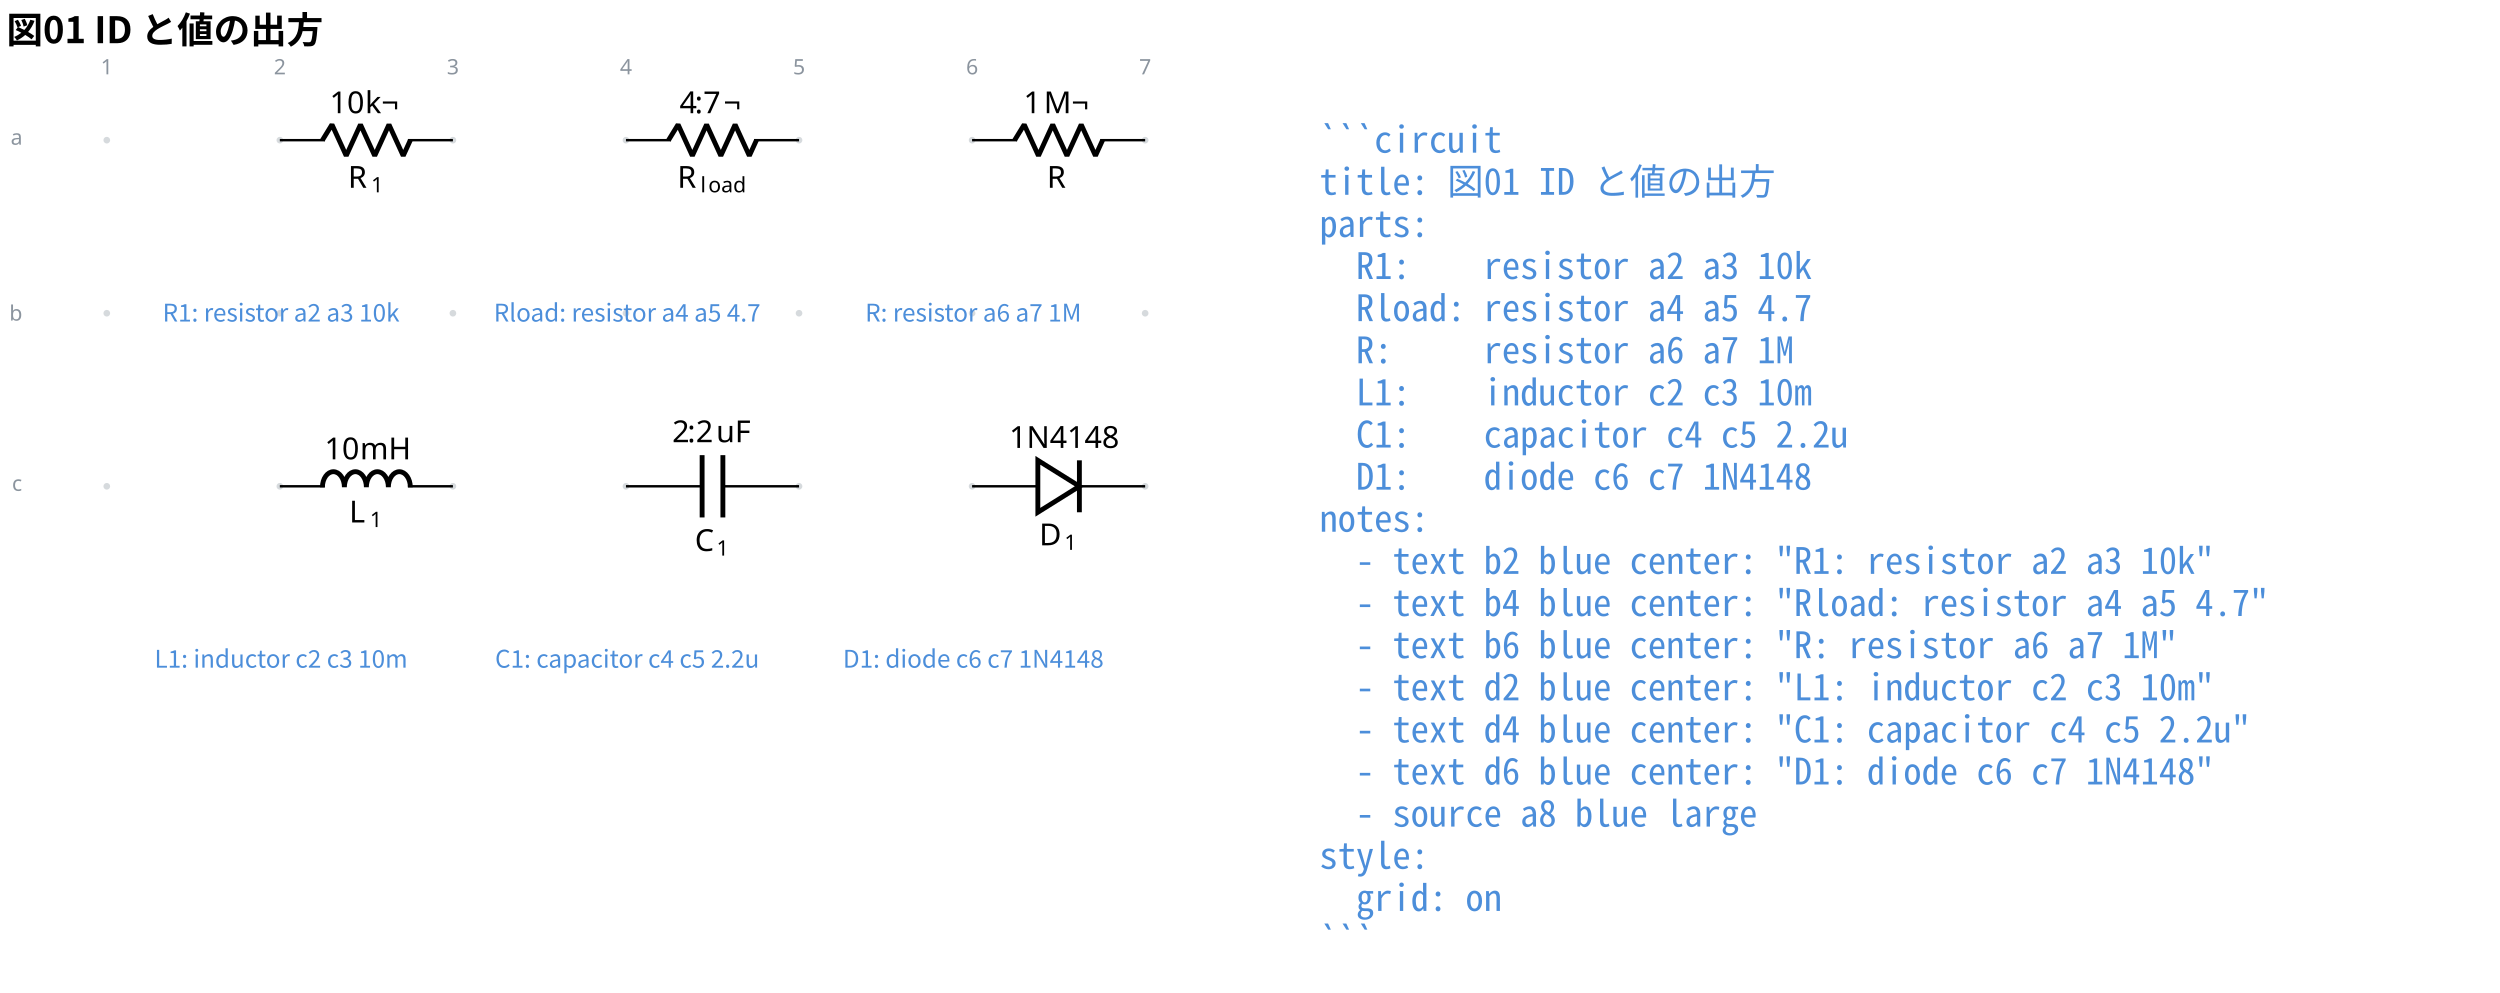
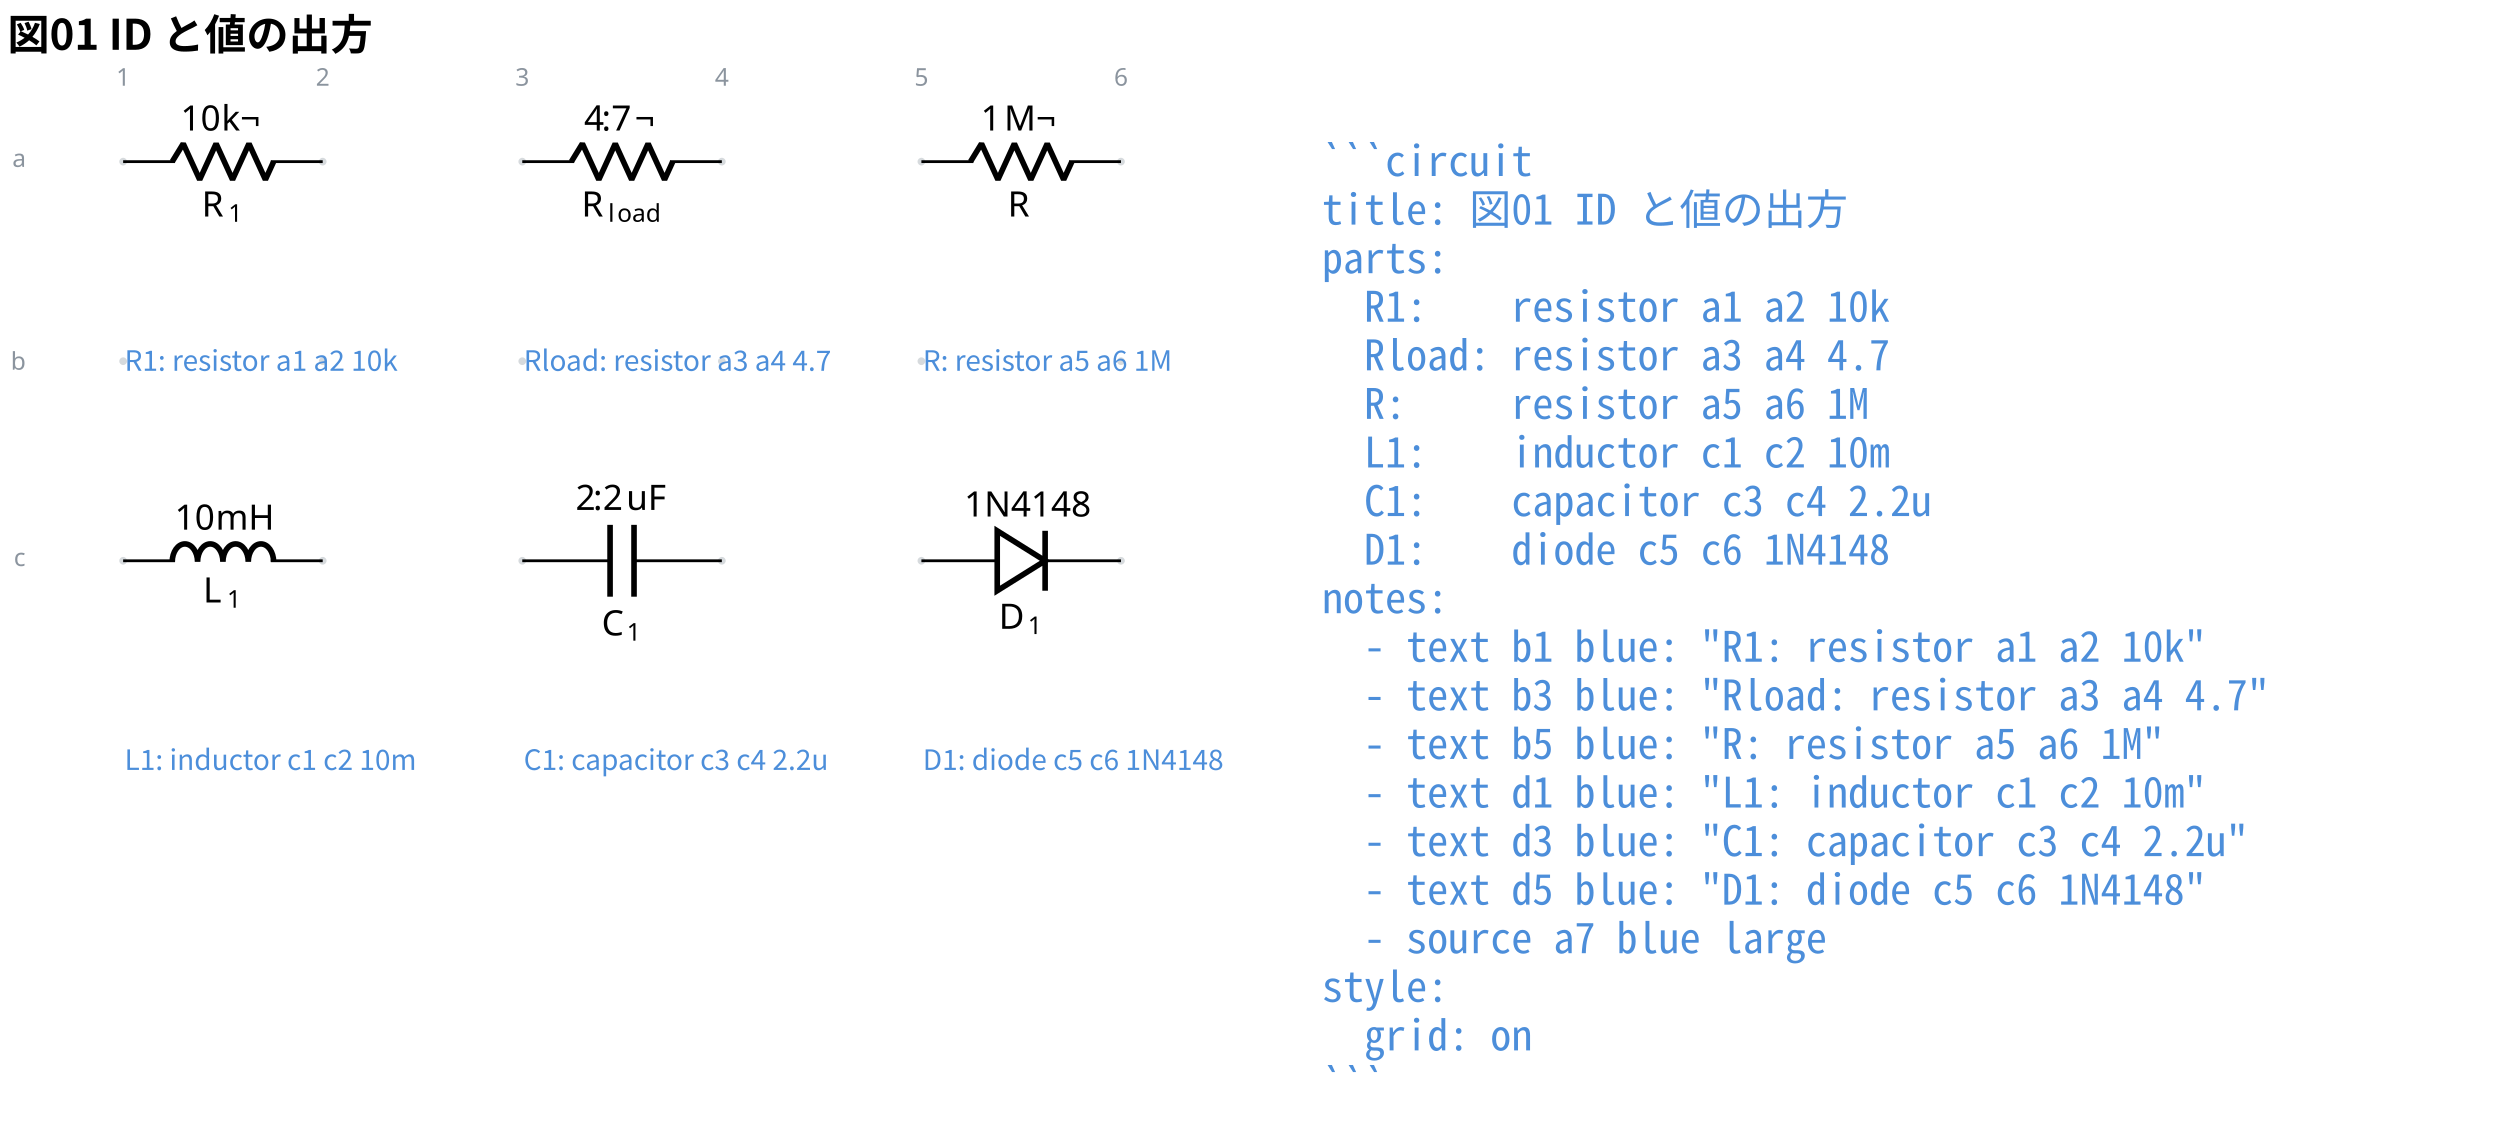
- <svg xmlns="http://www.w3.org/2000/svg" data-circuit-fence="0.1.0" fill="currentColor" width="1096.059" height="435.191" viewBox="-72 -72 822.044 326.393">
+ <svg xmlns="http://www.w3.org/2000/svg" data-circuit-fence="0.1.0" fill="currentColor" width="950.495" height="435.191" viewBox="-72 -72 712.871 326.393">
  <g stroke="currentColor" stroke-miterlimit="10" stroke-width=".8">
-     <path fill="#8b949e" fill-opacity=".35" stroke="none" stroke-opacity=".35" d="M-35.787-25.909a1.1 1.1 0 1 0-2.2 0 1.1 1.1 0 0 0 2.2 0M-35.787 30.997a1.1 1.1 0 1 0-2.2 0 1.1 1.1 0 0 0 2.2 0M-35.787 87.902a1.1 1.1 0 1 0-2.2 0 1.1 1.1 0 0 0 2.2 0M21.118-25.909a1.1 1.1 0 1 0-2.2 0 1.1 1.1 0 0 0 2.2 0M21.118 30.997a1.1 1.1 0 1 0-2.2 0 1.1 1.1 0 0 0 2.2 0M21.118 87.902a1.1 1.1 0 1 0-2.2 0 1.1 1.1 0 0 0 2.2 0M78.024-25.909a1.1 1.1 0 1 0-2.2 0 1.1 1.1 0 0 0 2.2 0M78.024 30.997a1.1 1.1 0 1 0-2.2 0 1.1 1.1 0 0 0 2.2 0M78.024 87.902a1.1 1.1 0 1 0-2.2 0 1.1 1.1 0 0 0 2.2 0M134.93-25.909a1.1 1.1 0 1 0-2.2 0 1.1 1.1 0 0 0 2.2 0M134.93 30.997a1.1 1.1 0 1 0-2.2 0 1.1 1.1 0 0 0 2.2 0M134.93 87.902a1.1 1.1 0 1 0-2.2 0 1.1 1.1 0 0 0 2.2 0M191.835-25.909a1.1 1.1 0 1 0-2.2 0 1.1 1.1 0 0 0 2.2 0M191.835 30.997a1.1 1.1 0 1 0-2.2 0 1.1 1.1 0 0 0 2.2 0M191.835 87.902a1.1 1.1 0 1 0-2.2 0 1.1 1.1 0 0 0 2.2 0M248.74-25.909a1.1 1.1 0 1 0-2.2 0 1.1 1.1 0 0 0 2.2 0M248.74 30.997a1.1 1.1 0 1 0-2.2 0 1.1 1.1 0 0 0 2.2 0M248.74 87.902a1.1 1.1 0 1 0-2.2 0 1.1 1.1 0 0 0 2.2 0M305.646-25.909a1.1 1.1 0 1 0-2.2 0 1.1 1.1 0 0 0 2.2 0M305.646 30.997a1.1 1.1 0 1 0-2.2 0 1.1 1.1 0 0 0 2.2 0M305.646 87.902a1.1 1.1 0 1 0-2.2 0 1.1 1.1 0 0 0 2.2 0m-1.1 0" />
+     <path fill="#8b949e" fill-opacity=".35" stroke="none" stroke-opacity=".35" d="M-35.787-25.909a1.1 1.1 0 1 0-2.2 0 1.1 1.1 0 0 0 2.2 0M-35.787 30.997a1.1 1.1 0 1 0-2.2 0 1.1 1.1 0 0 0 2.2 0M-35.787 87.902a1.1 1.1 0 1 0-2.2 0 1.1 1.1 0 0 0 2.2 0M21.118-25.909a1.1 1.1 0 1 0-2.2 0 1.1 1.1 0 0 0 2.2 0M21.118 30.997a1.1 1.1 0 1 0-2.2 0 1.1 1.1 0 0 0 2.2 0M21.118 87.902a1.1 1.1 0 1 0-2.2 0 1.1 1.1 0 0 0 2.2 0M78.024-25.909a1.1 1.1 0 1 0-2.2 0 1.1 1.1 0 0 0 2.2 0M78.024 30.997a1.1 1.1 0 1 0-2.2 0 1.1 1.1 0 0 0 2.2 0M78.024 87.902a1.1 1.1 0 1 0-2.2 0 1.1 1.1 0 0 0 2.2 0M134.93-25.909a1.1 1.1 0 1 0-2.2 0 1.1 1.1 0 0 0 2.2 0M134.93 30.997a1.1 1.1 0 1 0-2.2 0 1.1 1.1 0 0 0 2.2 0M134.93 87.902a1.1 1.1 0 1 0-2.2 0 1.1 1.1 0 0 0 2.2 0M191.835-25.909a1.1 1.1 0 1 0-2.2 0 1.1 1.1 0 0 0 2.2 0M191.835 30.997a1.1 1.1 0 1 0-2.2 0 1.1 1.1 0 0 0 2.2 0M191.835 87.902a1.1 1.1 0 1 0-2.2 0 1.1 1.1 0 0 0 2.2 0M248.74-25.909a1.1 1.1 0 1 0-2.2 0 1.1 1.1 0 0 0 2.2 0M248.74 30.997a1.1 1.1 0 1 0-2.2 0 1.1 1.1 0 0 0 2.2 0M248.74 87.902a1.1 1.1 0 1 0-2.2 0 1.1 1.1 0 0 0 2.2 0m-1.1 0" />
    <g fill="#8b949e" stroke="#8b949e">
      <text x="-36.887" y="-25.909" fill="#8b949e" stroke="none" font-family="cmr7" font-size="7" transform="translate(-1.993 -21.645)">1</text>
    </g>
    <g fill="#8b949e" stroke="#8b949e">
      <text x="-36.887" y="-25.909" fill="#8b949e" stroke="none" font-family="cmr7" font-size="7" transform="translate(54.912 -21.645)">2</text>
    </g>
    <g fill="#8b949e" stroke="#8b949e">
      <text x="-36.887" y="-25.909" fill="#8b949e" stroke="none" font-family="cmr7" font-size="7" transform="translate(111.818 -21.645)">3</text>
    </g>
    <g fill="#8b949e" stroke="#8b949e">
      <text x="-36.887" y="-25.909" fill="#8b949e" stroke="none" font-family="cmr7" font-size="7" transform="translate(168.723 -21.645)">4</text>
    </g>
    <g fill="#8b949e" stroke="#8b949e">
      <text x="-36.887" y="-25.909" fill="#8b949e" stroke="none" font-family="cmr7" font-size="7" transform="translate(225.629 -21.645)">5</text>
    </g>
    <g fill="#8b949e" stroke="#8b949e">
      <text x="-36.887" y="-25.909" fill="#8b949e" stroke="none" font-family="cmr7" font-size="7" transform="translate(282.534 -21.645)">6</text>
    </g>
    <g fill="#8b949e" stroke="#8b949e">
-       <text x="-36.887" y="-25.909" fill="#8b949e" stroke="none" font-family="cmr7" font-size="7" transform="translate(339.44 -21.645)">7</text>
-     </g>
-     <g fill="#8b949e" stroke="#8b949e">
      <text x="-36.887" y="-25.909" fill="#8b949e" stroke="none" font-family="cmr7" font-size="7" transform="translate(-31.62 1.507)">a</text>
    </g>
    <g fill="#8b949e" stroke="#8b949e">
      <text x="-36.887" y="-25.909" fill="#8b949e" stroke="none" font-family="cmr7" font-size="7" transform="translate(-32.05 59.336)">b</text>
    </g>
    <g fill="#8b949e" stroke="#8b949e">
      <text x="-36.887" y="-25.909" fill="#8b949e" stroke="none" font-family="cmr7" font-size="7" transform="translate(-31.189 115.318)">c</text>
    </g>
-     <path fill="none" d="M20.018-25.909h.4m-.4 0h14.796m27.314 0h14.796m-.4 0h.4" />
+     <path fill="none" d="M-36.887-25.909h.4m-.4 0h14.795m27.315 0h14.795m-.4 0h.4" />
    <g stroke-linejoin="bevel" stroke-width="1.6">
-       <path fill="none" d="m34.014-25.909 3.143-5.121 4.685 10.243 4.686-10.243 4.686 10.243L55.9-31.03l4.685 10.243 2.343-5.122" />
+       <path fill="none" d="m-22.892-25.909 3.143-5.121 4.686 10.243 4.686-10.243 4.685 10.243 4.686-10.243L3.68-20.787l2.343-5.122" />
    </g>
    <g stroke="none">
-       <text x="-36.887" y="-25.909" font-family="cmmi10" font-size="10" transform="translate(79.319 15.648)">R</text>
-       <text x="-29.294" y="-24.409" font-family="cmr7" font-size="7" transform="translate(79.319 15.648)">1</text>
+       <text x="-36.887" y="-25.909" font-family="cmmi10" font-size="10" transform="translate(22.413 15.648)">R</text>
+       <text x="-29.294" y="-24.409" font-family="cmr7" font-size="7" transform="translate(22.413 15.648)">1</text>
    </g>
    <g stroke="none" font-family="cmr10" font-size="10">
-       <text x="-36.887" y="-25.909" transform="translate(73.275 -8.863)">10</text>
-       <text x="-25.221" y="-25.909" transform="translate(73.275 -8.863)">k¬</text>
+       <text x="-36.887" y="-25.909" transform="translate(16.37 -8.863)">10</text>
+       <text x="-25.221" y="-25.909" transform="translate(16.37 -8.863)">k¬</text>
    </g>
-     <path fill="none" d="M133.83-25.909h.4m-.401 0h14.796m27.314 0h14.796m-.4 0h.4" />
+     <path fill="none" d="M76.924-25.909h.4m-.4 0h14.795m27.315 0h14.795m-.4 0h.4" />
    <g stroke-linejoin="bevel" stroke-width="1.6">
-       <path fill="none" d="m147.825-25.909 3.143-5.121 4.685 10.243 4.686-10.243 4.686 10.243 4.686-10.243 4.685 10.243 2.343-5.122" />
+       <path fill="none" d="m90.92-25.909 3.142-5.121 4.686 10.243 4.686-10.243 4.685 10.243 4.686-10.243 4.686 10.243 2.343-5.122" />
    </g>
    <g stroke="none">
-       <text x="-36.887" y="-25.909" font-family="cmmi10" font-size="10" transform="translate(187.614 15.648)">R</text>
-       <text x="-29.294" y="-24.409" font-family="cmmi7" font-size="7" transform="translate(187.614 15.648)">l</text>
-       <text x="-26.725" y="-24.409" font-family="cmmi7" font-size="7" transform="translate(187.614 15.648)">oad</text>
+       <text x="-36.887" y="-25.909" font-family="cmmi10" font-size="10" transform="translate(130.709 15.648)">R</text>
+       <text x="-29.294" y="-24.409" font-family="cmmi7" font-size="7" transform="translate(130.709 15.648)">l</text>
+       <text x="-26.725" y="-24.409" font-family="cmmi7" font-size="7" transform="translate(130.709 15.648)">oad</text>
    </g>
    <g stroke="none" font-size="10">
-       <text x="-36.887" y="-25.909" font-family="cmr10" transform="translate(188.336 -8.863)">4</text>
-       <text x="-31.887" y="-25.909" font-family="cmmi10" transform="translate(188.336 -8.863)">:</text>
-       <text x="-29.109" y="-25.909" font-family="cmr10" transform="translate(188.336 -8.863)">7</text>
-       <text x="-22.443" y="-25.909" font-family="cmr10" transform="translate(188.336 -8.863)">¬</text>
+       <text x="-36.887" y="-25.909" font-family="cmr10" transform="translate(131.43 -8.863)">4</text>
+       <text x="-31.887" y="-25.909" font-family="cmmi10" transform="translate(131.43 -8.863)">:</text>
+       <text x="-29.109" y="-25.909" font-family="cmr10" transform="translate(131.43 -8.863)">7</text>
+       <text x="-22.443" y="-25.909" font-family="cmr10" transform="translate(131.43 -8.863)">¬</text>
    </g>
-     <path fill="none" d="M247.64-25.909h.4m-.4 0h14.796m27.314 0h14.796m-.4 0h.4" />
+     <path fill="none" d="M190.735-25.909h.4m-.4 0h14.795m27.315 0h14.795m-.4 0h.4" />
    <g stroke-linejoin="bevel" stroke-width="1.6">
-       <path fill="none" d="m261.636-25.909 3.143-5.121 4.685 10.243 4.686-10.243 4.686 10.243 4.686-10.243 4.685 10.243 2.343-5.122" />
+       <path fill="none" d="m204.73-25.909 3.143-5.121 4.686 10.243 4.686-10.243 4.685 10.243 4.686-10.243 4.686 10.243 2.343-5.122" />
    </g>
-     <text x="-36.887" y="-25.909" stroke="none" font-family="cmmi10" font-size="10" transform="translate(309.145 15.648)">R</text>
+     <text x="-36.887" y="-25.909" stroke="none" font-family="cmmi10" font-size="10" transform="translate(252.24 15.648)">R</text>
    <g stroke="none" font-family="cmr10" font-size="10">
-       <text x="-36.887" y="-25.909" transform="translate(301.452 -8.863)">1</text>
-       <text x="-30.221" y="-25.909" transform="translate(301.452 -8.863)">M¬</text>
+       <text x="-36.887" y="-25.909" transform="translate(244.547 -8.863)">1</text>
+       <text x="-30.221" y="-25.909" transform="translate(244.547 -8.863)">M¬</text>
    </g>
-     <path fill="none" d="M20.018 87.902h.4m-.4 0h14.796m27.314 0h14.796m-.4 0h.4" />
+     <path fill="none" d="M-36.887 87.902h.4m-.4 0h14.795m27.315 0h14.795m-.4 0h.4" />
    <g stroke-linejoin="bevel" stroke-width="1.6">
-       <path fill="none" d="M34.014 88.222c0-2.828 1.618-5.121 3.614-5.121s3.614 2.293 3.614 5.121c0-2.828 1.619-5.121 3.615-5.121s3.614 2.293 3.614 5.121c0-2.828 1.618-5.121 3.614-5.121 1.997 0 3.615 2.293 3.615 5.121 0-2.828 1.618-5.121 3.614-5.121s3.614 2.293 3.614 5.121" />
+       <path fill="none" d="M-22.892 88.222c0-2.828 1.618-5.121 3.615-5.121 1.996 0 3.614 2.293 3.614 5.121 0-2.828 1.618-5.121 3.614-5.121s3.615 2.293 3.615 5.121c0-2.828 1.618-5.121 3.614-5.121s3.614 2.293 3.614 5.121c0-2.828 1.618-5.121 3.615-5.121 1.996 0 3.614 2.293 3.614 5.121" />
    </g>
    <g stroke="none">
-       <text x="-36.887" y="-25.909" font-family="cmmi10" font-size="10" transform="translate(79.712 125.704)">L</text>
-       <text x="-30.082" y="-24.409" font-family="cmr7" font-size="7" transform="translate(79.712 125.704)">1</text>
+       <text x="-36.887" y="-25.909" font-family="cmmi10" font-size="10" transform="translate(22.807 125.704)">L</text>
+       <text x="-30.082" y="-24.409" font-family="cmr7" font-size="7" transform="translate(22.807 125.704)">1</text>
    </g>
    <g stroke="none" font-family="cmr10" font-size="10">
-       <text x="-36.887" y="-25.909" transform="translate(71.608 104.948)">10</text>
-       <text x="-25.221" y="-25.909" transform="translate(71.608 104.948)">mH</text>
+       <text x="-36.887" y="-25.909" transform="translate(14.703 104.948)">10</text>
+       <text x="-25.221" y="-25.909" transform="translate(14.703 104.948)">mH</text>
    </g>
-     <path fill="none" d="M133.83 87.902h.4m-.401 0h25.039m6.828 0h25.039m-.4 0h.4" />
+     <path fill="none" d="M76.924 87.902h.4m-.4 0h25.038m6.829 0h25.038m-.4 0h.4" />
    <g stroke-width="1.6">
-       <path fill="none" d="M158.868 77.66v20.485m6.828-20.486v20.486" />
+       <path fill="none" d="M101.962 77.66v20.485m6.829-20.486v20.486" />
    </g>
    <g stroke="none">
-       <text x="-36.887" y="-25.909" font-family="cmmi10" font-size="10" transform="translate(193.353 135.093)">C</text>
-       <text x="-29.74" y="-24.409" font-family="cmr7" font-size="7" transform="translate(193.353 135.093)">1</text>
+       <text x="-36.887" y="-25.909" font-family="cmmi10" font-size="10" transform="translate(136.447 135.093)">C</text>
+       <text x="-29.74" y="-24.409" font-family="cmr7" font-size="7" transform="translate(136.447 135.093)">1</text>
    </g>
    <g stroke="none" font-size="10">
-       <text x="-36.887" y="-25.909" font-family="cmr10" transform="translate(185.905 99.314)">2</text>
-       <text x="-31.887" y="-25.909" font-family="cmmi10" transform="translate(185.905 99.314)">:</text>
-       <text x="-29.109" y="-25.909" font-family="cmr10" transform="translate(185.905 99.314)">2</text>
-       <text x="-22.443" y="-25.909" font-family="cmr10" transform="translate(185.905 99.314)">uF</text>
+       <text x="-36.887" y="-25.909" font-family="cmr10" transform="translate(129 99.314)">2</text>
+       <text x="-31.887" y="-25.909" font-family="cmmi10" transform="translate(129 99.314)">:</text>
+       <text x="-29.109" y="-25.909" font-family="cmr10" transform="translate(129 99.314)">2</text>
+       <text x="-22.443" y="-25.909" font-family="cmr10" transform="translate(129 99.314)">uF</text>
    </g>
-     <path fill="none" d="M247.64 87.902h.4m-.4 0h21.624m13.658 0h21.624m-.4 0h.4" />
+     <path fill="none" d="M190.735 87.902h.4m-.4 0h21.624m13.657 0h21.624m-.4 0h.4" />
    <g stroke-width="1.6">
-       <path fill="none" d="m282.922 87.902-13.658-8.536v17.072ZM282.922 96.438V79.366" />
+       <path fill="none" d="m226.016 87.902-13.657-8.536v17.072ZM226.016 96.438V79.366" />
    </g>
    <g stroke="none">
-       <text x="-36.887" y="-25.909" font-family="cmmi10" font-size="10" transform="translate(306.598 133.215)">D</text>
-       <text x="-28.608" y="-24.409" font-family="cmr7" font-size="7" transform="translate(306.598 133.215)">1</text>
+       <text x="-36.887" y="-25.909" font-family="cmmi10" font-size="10" transform="translate(249.692 133.215)">D</text>
+       <text x="-28.608" y="-24.409" font-family="cmr7" font-size="7" transform="translate(249.692 133.215)">1</text>
    </g>
-     <text x="-36.887" y="-25.909" stroke="none" font-family="cmr10" font-size="10" transform="translate(296.73 101.192)">1N4148</text>
+     <text x="-36.887" y="-25.909" stroke="none" font-family="cmr10" font-size="10" transform="translate(239.825 101.192)">1N4148</text>
    <g>
-       <text x="-36.887" y="-25.909" fill="#4c8eda" stroke="none" font-family="'Noto Sans CJK JP','Noto Sans JP','Hiragino Sans','Yu Gothic',sans-serif" font-size="8" transform="translate(57.305 59.639)" text-anchor="middle">R1: resistor a2 a3 10k</text>
+       <text x="-36.887" y="-25.909" fill="#4c8eda" stroke="none" font-family="'Noto Sans CJK JP','Noto Sans JP','Hiragino Sans','Yu Gothic',sans-serif" font-size="8" transform="translate(.4 59.639)">R1: resistor a1 a2 10k</text>
    </g>
    <g>
-       <text x="-36.887" y="-25.909" fill="#4c8eda" stroke="none" font-family="'Noto Sans CJK JP','Noto Sans JP','Hiragino Sans','Yu Gothic',sans-serif" font-size="8" transform="translate(171.116 59.639)" text-anchor="middle">Rload: resistor a4 a5 4.7</text>
+       <text x="-36.887" y="-25.909" fill="#4c8eda" stroke="none" font-family="'Noto Sans CJK JP','Noto Sans JP','Hiragino Sans','Yu Gothic',sans-serif" font-size="8" transform="translate(114.211 59.639)">Rload: resistor a3 a4 4.7</text>
    </g>
    <g>
-       <text x="-36.887" y="-25.909" fill="#4c8eda" stroke="none" font-family="'Noto Sans CJK JP','Noto Sans JP','Hiragino Sans','Yu Gothic',sans-serif" font-size="8" transform="translate(284.927 59.639)" text-anchor="middle">R: resistor a6 a7 1M</text>
+       <text x="-36.887" y="-25.909" fill="#4c8eda" stroke="none" font-family="'Noto Sans CJK JP','Noto Sans JP','Hiragino Sans','Yu Gothic',sans-serif" font-size="8" transform="translate(228.022 59.639)">R: resistor a5 a6 1M</text>
    </g>
    <g>
-       <text x="-36.887" y="-25.909" fill="#4c8eda" stroke="none" font-family="'Noto Sans CJK JP','Noto Sans JP','Hiragino Sans','Yu Gothic',sans-serif" font-size="8" transform="translate(57.305 173.45)" text-anchor="middle">L1: inductor c2 c3 10m</text>
+       <text x="-36.887" y="-25.909" fill="#4c8eda" stroke="none" font-family="'Noto Sans CJK JP','Noto Sans JP','Hiragino Sans','Yu Gothic',sans-serif" font-size="8" transform="translate(.4 173.45)">L1: inductor c1 c2 10m</text>
    </g>
    <g>
-       <text x="-36.887" y="-25.909" fill="#4c8eda" stroke="none" font-family="'Noto Sans CJK JP','Noto Sans JP','Hiragino Sans','Yu Gothic',sans-serif" font-size="8" transform="translate(171.116 173.45)" text-anchor="middle">C1: capacitor c4 c5 2.2u</text>
+       <text x="-36.887" y="-25.909" fill="#4c8eda" stroke="none" font-family="'Noto Sans CJK JP','Noto Sans JP','Hiragino Sans','Yu Gothic',sans-serif" font-size="8" transform="translate(114.211 173.45)">C1: capacitor c3 c4 2.2u</text>
    </g>
    <g>
-       <text x="-36.887" y="-25.909" fill="#4c8eda" stroke="none" font-family="'Noto Sans CJK JP','Noto Sans JP','Hiragino Sans','Yu Gothic',sans-serif" font-size="8" transform="translate(284.927 173.45)" text-anchor="middle">D1: diode c6 c7 1N4148</text>
+       <text x="-36.887" y="-25.909" fill="#4c8eda" stroke="none" font-family="'Noto Sans CJK JP','Noto Sans JP','Hiragino Sans','Yu Gothic',sans-serif" font-size="8" transform="translate(228.022 173.45)">D1: diode c5 c6 1N4148</text>
    </g>
    <g>
-       <text x="-36.887" y="-25.909" fill="#4c8eda" stroke="none" font-family="'Noto Sans Mono CJK JP',ui-monospace,'SFMono-Regular',Consolas,'Liberation Mono',monospace" font-size="12" transform="translate(398.738 4.1)" xml:space="preserve">```circuit</text>
+       <text x="-36.887" y="-25.909" fill="#4c8eda" stroke="none" font-family="'Noto Sans Mono CJK JP',ui-monospace,'SFMono-Regular',Consolas,'Liberation Mono',monospace" font-size="12" transform="translate(341.833 4.1)" xml:space="preserve">```circuit</text>
    </g>
    <g>
-       <text x="-36.887" y="-25.909" fill="#4c8eda" stroke="none" font-family="'Noto Sans Mono CJK JP',ui-monospace,'SFMono-Regular',Consolas,'Liberation Mono',monospace" font-size="12" transform="translate(398.738 17.956)" xml:space="preserve">title: 図01 ID と値の出方</text>
+       <text x="-36.887" y="-25.909" fill="#4c8eda" stroke="none" font-family="'Noto Sans Mono CJK JP',ui-monospace,'SFMono-Regular',Consolas,'Liberation Mono',monospace" font-size="12" transform="translate(341.833 17.956)" xml:space="preserve">title: 図01 ID と値の出方</text>
    </g>
    <g>
-       <text x="-36.887" y="-25.909" fill="#4c8eda" stroke="none" font-family="'Noto Sans Mono CJK JP',ui-monospace,'SFMono-Regular',Consolas,'Liberation Mono',monospace" font-size="12" transform="translate(398.738 31.813)" xml:space="preserve">parts:</text>
+       <text x="-36.887" y="-25.909" fill="#4c8eda" stroke="none" font-family="'Noto Sans Mono CJK JP',ui-monospace,'SFMono-Regular',Consolas,'Liberation Mono',monospace" font-size="12" transform="translate(341.833 31.813)" xml:space="preserve">parts:</text>
    </g>
    <g>
-       <text x="-36.887" y="-25.909" fill="#4c8eda" stroke="none" font-family="'Noto Sans Mono CJK JP',ui-monospace,'SFMono-Regular',Consolas,'Liberation Mono',monospace" font-size="12" transform="translate(398.738 45.641)" xml:space="preserve">  R1:    resistor a2 a3 10k</text>
+       <text x="-36.887" y="-25.909" fill="#4c8eda" stroke="none" font-family="'Noto Sans Mono CJK JP',ui-monospace,'SFMono-Regular',Consolas,'Liberation Mono',monospace" font-size="12" transform="translate(341.833 45.641)" xml:space="preserve">  R1:    resistor a1 a2 10k</text>
    </g>
    <g>
-       <text x="-36.887" y="-25.909" fill="#4c8eda" stroke="none" font-family="'Noto Sans Mono CJK JP',ui-monospace,'SFMono-Regular',Consolas,'Liberation Mono',monospace" font-size="12" transform="translate(398.738 59.498)" xml:space="preserve">  Rload: resistor a4 a5 4.7</text>
+       <text x="-36.887" y="-25.909" fill="#4c8eda" stroke="none" font-family="'Noto Sans Mono CJK JP',ui-monospace,'SFMono-Regular',Consolas,'Liberation Mono',monospace" font-size="12" transform="translate(341.833 59.498)" xml:space="preserve">  Rload: resistor a3 a4 4.7</text>
    </g>
    <g>
-       <text x="-36.887" y="-25.909" fill="#4c8eda" stroke="none" font-family="'Noto Sans Mono CJK JP',ui-monospace,'SFMono-Regular',Consolas,'Liberation Mono',monospace" font-size="12" transform="translate(398.738 73.354)" xml:space="preserve">  R:     resistor a6 a7 1M</text>
+       <text x="-36.887" y="-25.909" fill="#4c8eda" stroke="none" font-family="'Noto Sans Mono CJK JP',ui-monospace,'SFMono-Regular',Consolas,'Liberation Mono',monospace" font-size="12" transform="translate(341.833 73.354)" xml:space="preserve">  R:     resistor a5 a6 1M</text>
    </g>
    <g>
-       <text x="-36.887" y="-25.909" fill="#4c8eda" stroke="none" font-family="'Noto Sans Mono CJK JP',ui-monospace,'SFMono-Regular',Consolas,'Liberation Mono',monospace" font-size="12" transform="translate(398.738 87.21)" xml:space="preserve">  L1:    inductor c2 c3 10m</text>
+       <text x="-36.887" y="-25.909" fill="#4c8eda" stroke="none" font-family="'Noto Sans Mono CJK JP',ui-monospace,'SFMono-Regular',Consolas,'Liberation Mono',monospace" font-size="12" transform="translate(341.833 87.21)" xml:space="preserve">  L1:    inductor c1 c2 10m</text>
    </g>
    <g>
-       <text x="-36.887" y="-25.909" fill="#4c8eda" stroke="none" font-family="'Noto Sans Mono CJK JP',ui-monospace,'SFMono-Regular',Consolas,'Liberation Mono',monospace" font-size="12" transform="translate(398.738 101.067)" xml:space="preserve">  C1:    capacitor c4 c5 2.2u</text>
+       <text x="-36.887" y="-25.909" fill="#4c8eda" stroke="none" font-family="'Noto Sans Mono CJK JP',ui-monospace,'SFMono-Regular',Consolas,'Liberation Mono',monospace" font-size="12" transform="translate(341.833 101.067)" xml:space="preserve">  C1:    capacitor c3 c4 2.2u</text>
    </g>
    <g>
-       <text x="-36.887" y="-25.909" fill="#4c8eda" stroke="none" font-family="'Noto Sans Mono CJK JP',ui-monospace,'SFMono-Regular',Consolas,'Liberation Mono',monospace" font-size="12" transform="translate(398.738 114.924)" xml:space="preserve">  D1:    diode c6 c7 1N4148</text>
+       <text x="-36.887" y="-25.909" fill="#4c8eda" stroke="none" font-family="'Noto Sans Mono CJK JP',ui-monospace,'SFMono-Regular',Consolas,'Liberation Mono',monospace" font-size="12" transform="translate(341.833 114.924)" xml:space="preserve">  D1:    diode c5 c6 1N4148</text>
    </g>
    <g>
-       <text x="-36.887" y="-25.909" fill="#4c8eda" stroke="none" font-family="'Noto Sans Mono CJK JP',ui-monospace,'SFMono-Regular',Consolas,'Liberation Mono',monospace" font-size="12" transform="translate(398.738 128.751)" xml:space="preserve">notes:</text>
+       <text x="-36.887" y="-25.909" fill="#4c8eda" stroke="none" font-family="'Noto Sans Mono CJK JP',ui-monospace,'SFMono-Regular',Consolas,'Liberation Mono',monospace" font-size="12" transform="translate(341.833 128.751)" xml:space="preserve">notes:</text>
    </g>
    <g>
-       <text x="-36.887" y="-25.909" fill="#4c8eda" stroke="none" font-family="'Noto Sans Mono CJK JP',ui-monospace,'SFMono-Regular',Consolas,'Liberation Mono',monospace" font-size="12" transform="translate(398.738 142.608)" xml:space="preserve">  - text b2 blue center: "R1: resistor a2 a3 10k"</text>
+       <text x="-36.887" y="-25.909" fill="#4c8eda" stroke="none" font-family="'Noto Sans Mono CJK JP',ui-monospace,'SFMono-Regular',Consolas,'Liberation Mono',monospace" font-size="12" transform="translate(341.833 142.608)" xml:space="preserve">  - text b1 blue: "R1: resistor a1 a2 10k"</text>
    </g>
    <g>
-       <text x="-36.887" y="-25.909" fill="#4c8eda" stroke="none" font-family="'Noto Sans Mono CJK JP',ui-monospace,'SFMono-Regular',Consolas,'Liberation Mono',monospace" font-size="12" transform="translate(398.738 156.464)" xml:space="preserve">  - text b4 blue center: "Rload: resistor a4 a5 4.7"</text>
+       <text x="-36.887" y="-25.909" fill="#4c8eda" stroke="none" font-family="'Noto Sans Mono CJK JP',ui-monospace,'SFMono-Regular',Consolas,'Liberation Mono',monospace" font-size="12" transform="translate(341.833 156.464)" xml:space="preserve">  - text b3 blue: "Rload: resistor a3 a4 4.7"</text>
    </g>
    <g>
-       <text x="-36.887" y="-25.909" fill="#4c8eda" stroke="none" font-family="'Noto Sans Mono CJK JP',ui-monospace,'SFMono-Regular',Consolas,'Liberation Mono',monospace" font-size="12" transform="translate(398.738 170.32)" xml:space="preserve">  - text b6 blue center: "R: resistor a6 a7 1M"</text>
+       <text x="-36.887" y="-25.909" fill="#4c8eda" stroke="none" font-family="'Noto Sans Mono CJK JP',ui-monospace,'SFMono-Regular',Consolas,'Liberation Mono',monospace" font-size="12" transform="translate(341.833 170.32)" xml:space="preserve">  - text b5 blue: "R: resistor a5 a6 1M"</text>
    </g>
    <g>
-       <text x="-36.887" y="-25.909" fill="#4c8eda" stroke="none" font-family="'Noto Sans Mono CJK JP',ui-monospace,'SFMono-Regular',Consolas,'Liberation Mono',monospace" font-size="12" transform="translate(398.738 184.177)" xml:space="preserve">  - text d2 blue center: "L1: inductor c2 c3 10m"</text>
+       <text x="-36.887" y="-25.909" fill="#4c8eda" stroke="none" font-family="'Noto Sans Mono CJK JP',ui-monospace,'SFMono-Regular',Consolas,'Liberation Mono',monospace" font-size="12" transform="translate(341.833 184.177)" xml:space="preserve">  - text d1 blue: "L1: inductor c1 c2 10m"</text>
    </g>
    <g>
-       <text x="-36.887" y="-25.909" fill="#4c8eda" stroke="none" font-family="'Noto Sans Mono CJK JP',ui-monospace,'SFMono-Regular',Consolas,'Liberation Mono',monospace" font-size="12" transform="translate(398.738 198.034)" xml:space="preserve">  - text d4 blue center: "C1: capacitor c4 c5 2.2u"</text>
+       <text x="-36.887" y="-25.909" fill="#4c8eda" stroke="none" font-family="'Noto Sans Mono CJK JP',ui-monospace,'SFMono-Regular',Consolas,'Liberation Mono',monospace" font-size="12" transform="translate(341.833 198.034)" xml:space="preserve">  - text d3 blue: "C1: capacitor c3 c4 2.2u"</text>
    </g>
    <g>
-       <text x="-36.887" y="-25.909" fill="#4c8eda" stroke="none" font-family="'Noto Sans Mono CJK JP',ui-monospace,'SFMono-Regular',Consolas,'Liberation Mono',monospace" font-size="12" transform="translate(398.738 211.862)" xml:space="preserve">  - text d6 blue center: "D1: diode c6 c7 1N4148"</text>
+       <text x="-36.887" y="-25.909" fill="#4c8eda" stroke="none" font-family="'Noto Sans Mono CJK JP',ui-monospace,'SFMono-Regular',Consolas,'Liberation Mono',monospace" font-size="12" transform="translate(341.833 211.862)" xml:space="preserve">  - text d5 blue: "D1: diode c5 c6 1N4148"</text>
    </g>
    <g>
-       <text x="-36.887" y="-25.909" fill="#4c8eda" stroke="none" font-family="'Noto Sans Mono CJK JP',ui-monospace,'SFMono-Regular',Consolas,'Liberation Mono',monospace" font-size="12" transform="translate(398.738 225.718)" xml:space="preserve">  - source a8 blue large</text>
+       <text x="-36.887" y="-25.909" fill="#4c8eda" stroke="none" font-family="'Noto Sans Mono CJK JP',ui-monospace,'SFMono-Regular',Consolas,'Liberation Mono',monospace" font-size="12" transform="translate(341.833 225.718)" xml:space="preserve">  - source a7 blue large</text>
    </g>
    <g>
-       <text x="-36.887" y="-25.909" fill="#4c8eda" stroke="none" font-family="'Noto Sans Mono CJK JP',ui-monospace,'SFMono-Regular',Consolas,'Liberation Mono',monospace" font-size="12" transform="translate(398.738 239.575)" xml:space="preserve">style:</text>
+       <text x="-36.887" y="-25.909" fill="#4c8eda" stroke="none" font-family="'Noto Sans Mono CJK JP',ui-monospace,'SFMono-Regular',Consolas,'Liberation Mono',monospace" font-size="12" transform="translate(341.833 239.575)" xml:space="preserve">style:</text>
    </g>
    <g>
-       <text x="-36.887" y="-25.909" fill="#4c8eda" stroke="none" font-family="'Noto Sans Mono CJK JP',ui-monospace,'SFMono-Regular',Consolas,'Liberation Mono',monospace" font-size="12" transform="translate(398.738 253.431)" xml:space="preserve">  grid: on</text>
+       <text x="-36.887" y="-25.909" fill="#4c8eda" stroke="none" font-family="'Noto Sans Mono CJK JP',ui-monospace,'SFMono-Regular',Consolas,'Liberation Mono',monospace" font-size="12" transform="translate(341.833 253.431)" xml:space="preserve">  grid: on</text>
    </g>
    <g>
-       <text x="-36.887" y="-25.909" fill="#4c8eda" stroke="none" font-family="'Noto Sans Mono CJK JP',ui-monospace,'SFMono-Regular',Consolas,'Liberation Mono',monospace" font-size="12" transform="translate(398.738 267.288)" xml:space="preserve">```</text>
+       <text x="-36.887" y="-25.909" fill="#4c8eda" stroke="none" font-family="'Noto Sans Mono CJK JP',ui-monospace,'SFMono-Regular',Consolas,'Liberation Mono',monospace" font-size="12" transform="translate(341.833 267.288)" xml:space="preserve">```</text>
    </g>
    <g>
      <text x="-36.887" y="-25.909" fill="currentColor" stroke="none" font-family="'Noto Sans CJK JP','Noto Sans JP','Hiragino Sans','Yu Gothic',sans-serif" font-size="12" transform="translate(-32.983 -31.889)" font-weight="bold">図01 ID と値の出方</text>
    </g>
  </g>
</svg>
